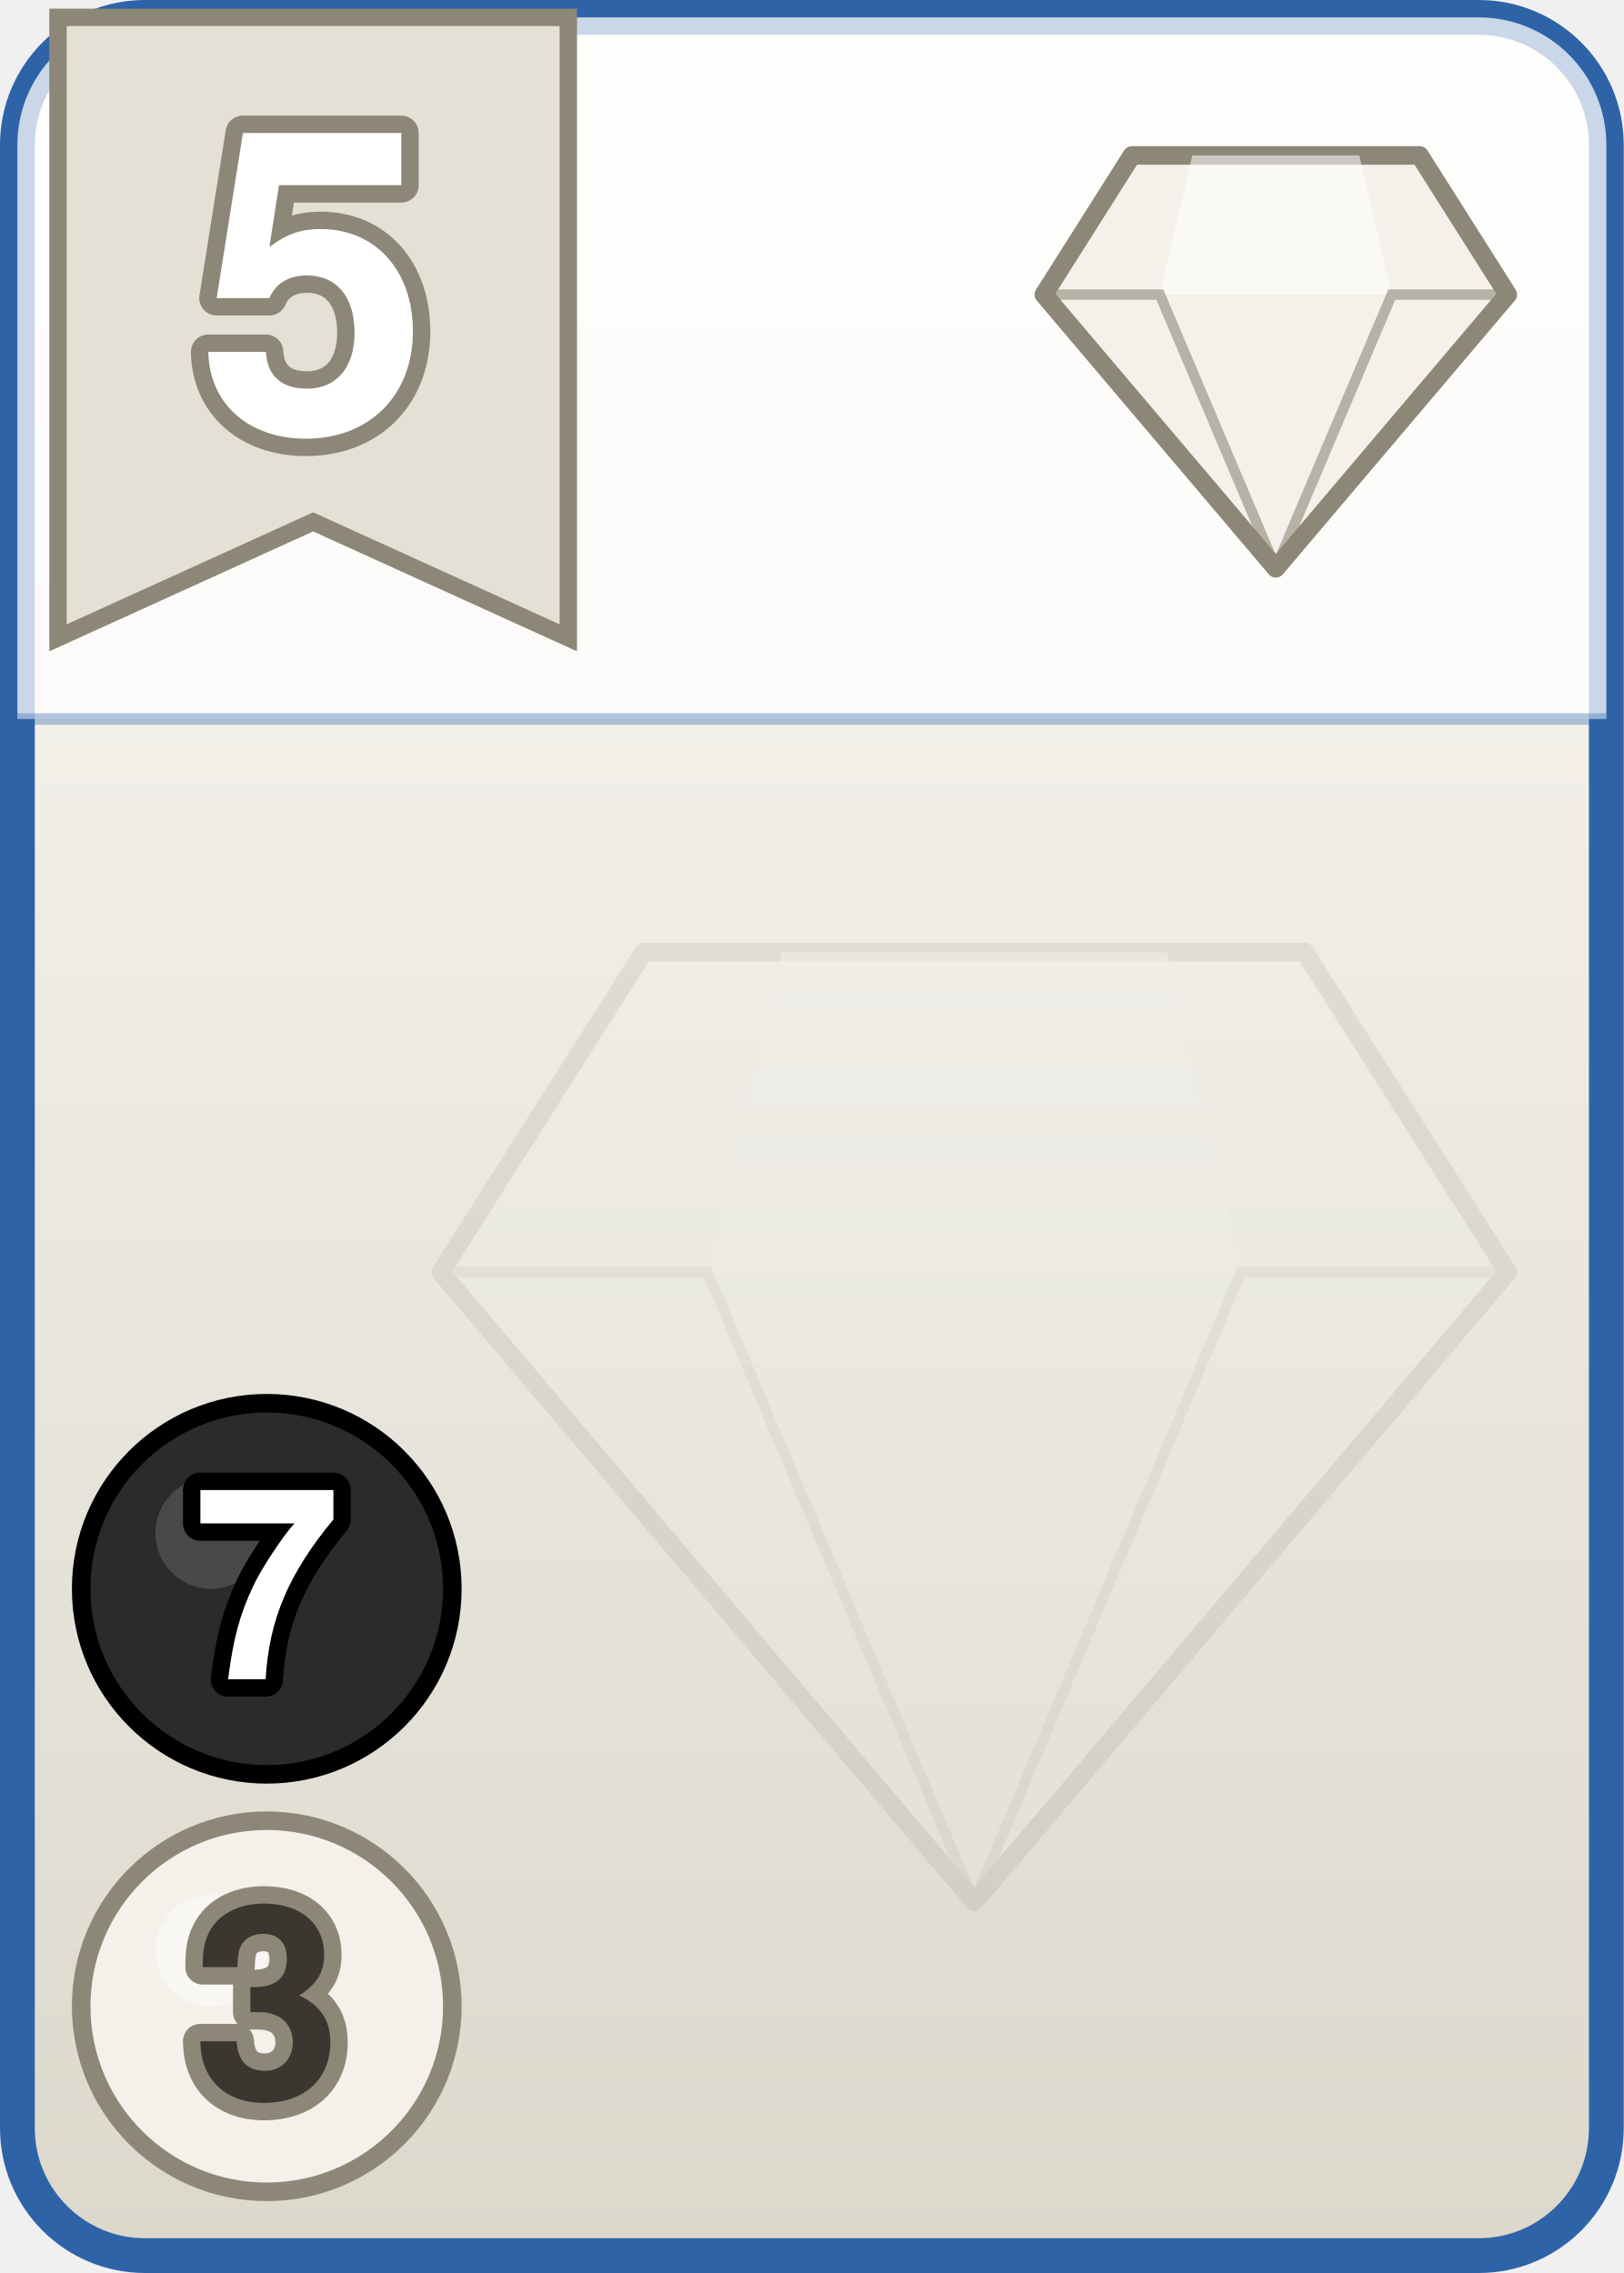
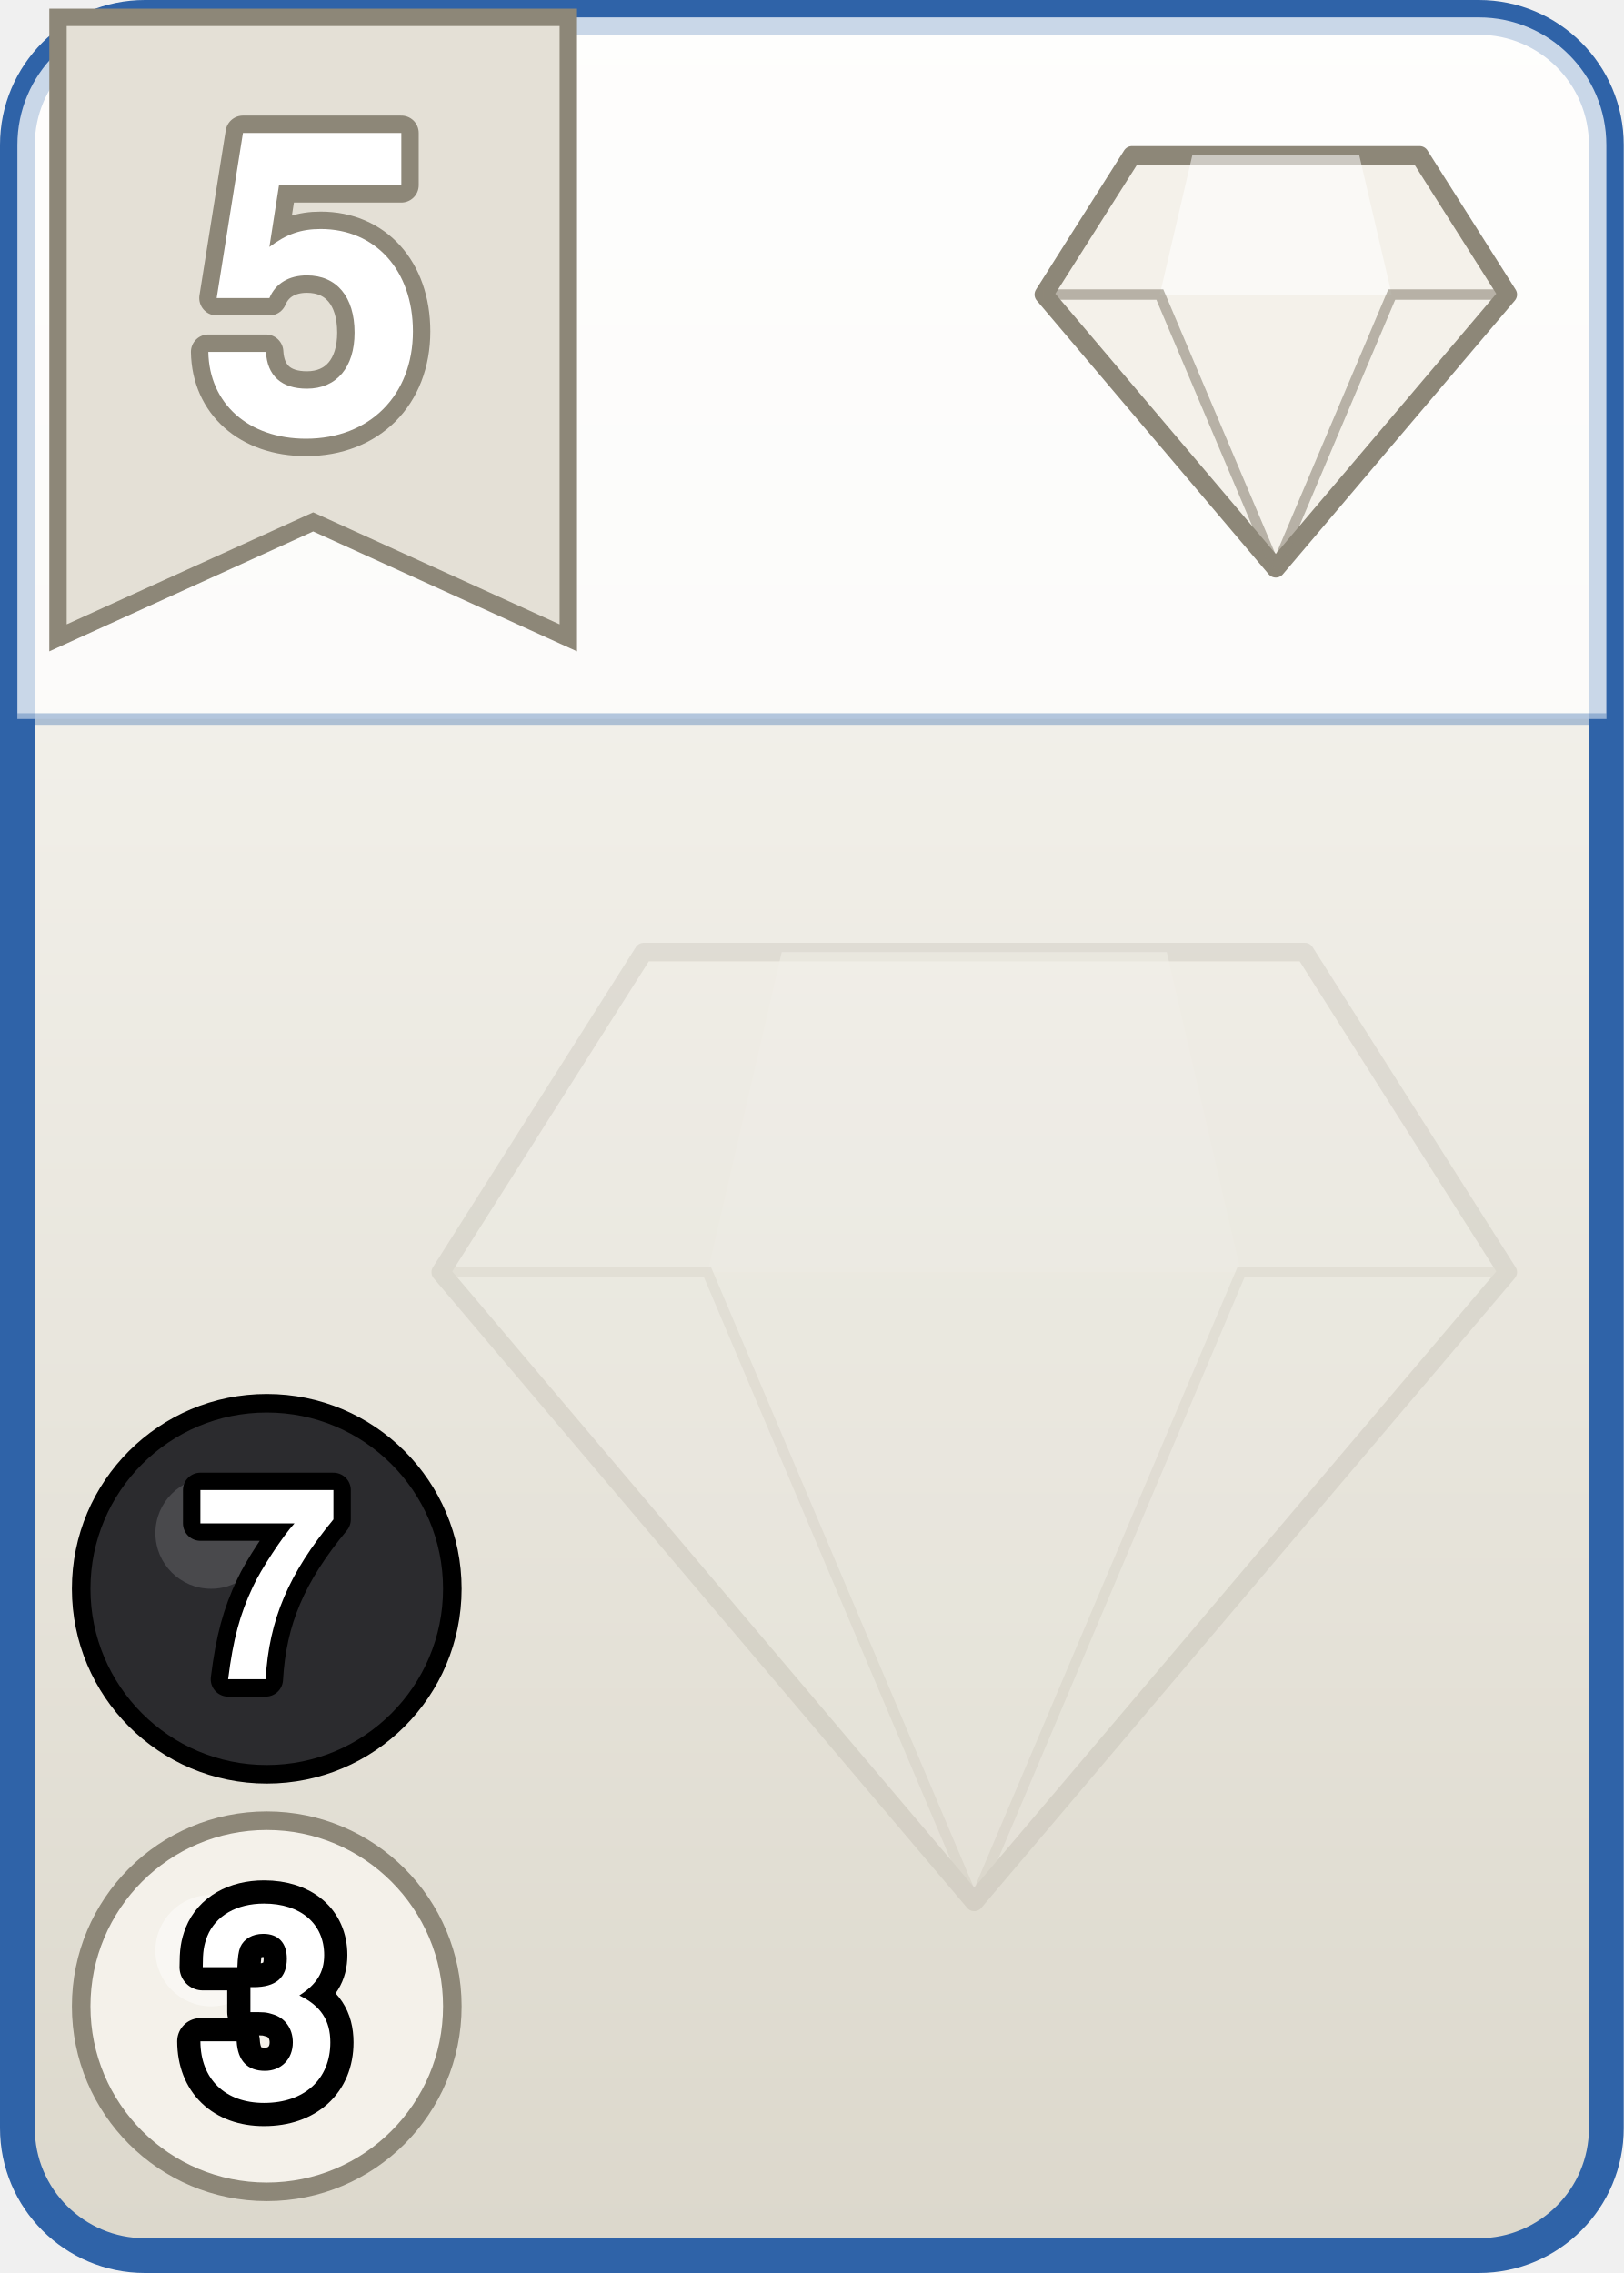
<svg xmlns="http://www.w3.org/2000/svg" width="140" height="196" viewBox="0 0 140 196" role="img" aria-label="レベル3 5点 ボーナス白 コスト白3・黒7">
  <defs>
    <linearGradient id="bgc85" x1="0" y1="0" x2="0" y2="1">
      <stop offset="0" stop-color="#FBFAF6" />
      <stop offset="1" stop-color="#DCD8CC" />
    </linearGradient>
  </defs>
  <rect x="1.5" y="1.5" width="137" height="193" rx="11" fill="url(#bgc85)" stroke="#2F63A8" stroke-width="3" />
  <g opacity="0.16">
    <polygon points="55.5,82.1 112.5,82.1 130.0,109.7 84.0,164.0 38.0,109.7" fill="#F4F1EA" stroke="#8D8778" stroke-width="1.6" stroke-linejoin="round" />
    <polygon points="67.4,82.1 100.6,82.1 107.0,109.7 61.0,109.7" fill="#FFFFFF" opacity="0.55" />
    <polyline points="38.0,109.7 61.0,109.7 84.0,164.0" fill="none" stroke="#8D8778" stroke-width="0.9" opacity="0.6" />
    <polyline points="130.0,109.7 107.0,109.7 84.0,164.0" fill="none" stroke="#8D8778" stroke-width="0.9" opacity="0.6" />
  </g>
  <path d="M1.5,62 V12.5 A11,11 0 0 1 12.5,1.5 H127.5 A11,11 0 0 1 138.5,12.5 V62 Z" fill="#FFFFFF" opacity="0.74" />
  <line x1="1.5" y1="62" x2="138.5" y2="62" stroke="#2F63A8" stroke-width="1" opacity="0.35" />
  <polygon points="97.6,13.4 122.4,13.4 130.0,25.4 110.0,49.0 90.0,25.4" fill="#F4F1EA" stroke="#8D8778" stroke-width="1.6" stroke-linejoin="round" />
  <polygon points="102.8,13.4 117.2,13.4 120.0,25.4 100.0,25.4" fill="#FFFFFF" opacity="0.55" />
  <polyline points="90.0,25.4 100.0,25.4 110.0,49.0" fill="none" stroke="#8D8778" stroke-width="0.9" opacity="0.6" />
  <polyline points="130.0,25.4 120.0,25.4 110.0,49.0" fill="none" stroke="#8D8778" stroke-width="0.9" opacity="0.6" />
  <path d="M5,1.5 H49 V55 L27,45 L5,55 Z" fill="#E4E0D6" stroke="#8D8778" stroke-width="1.5" />
  <text x="27" y="37" text-anchor="middle" font-size="36" font-weight="800" fill="#FFFFFF" stroke="#8D8778" stroke-width="3" paint-order="stroke" stroke-linejoin="round" font-family="'Helvetica Neue', Helvetica, Arial, sans-serif">5</text>
  <circle cx="23" cy="137" r="16" fill="#2B2B2E" stroke="#000000" stroke-width="1.6" />
  <circle cx="18.2" cy="132.2" r="4.8" fill="#6C6C72" opacity="0.45" />
  <text x="23" y="144.8" text-anchor="middle" font-size="23" font-weight="800" fill="#FFFFFF" stroke="#000000" stroke-width="3" paint-order="stroke" stroke-linejoin="round" font-family="'Helvetica Neue', Helvetica, Arial, sans-serif">7</text>
  <circle cx="23" cy="173" r="16" fill="#F4F1EA" stroke="#8D8778" stroke-width="1.6" />
  <circle cx="18.2" cy="168.2" r="4.8" fill="#FFFFFF" opacity="0.45" />
-   <text x="23" y="180.8" text-anchor="middle" font-size="23" font-weight="800" fill="#3A3730" stroke="#8D8778" stroke-width="3" paint-order="stroke" stroke-linejoin="round" font-family="'Helvetica Neue', Helvetica, Arial, sans-serif">3</text>
+   <text x="23" y="180.8" text-anchor="middle" font-size="23" font-weight="800" fill="#FFFFFF" stroke="#000000" stroke-width="4" paint-order="stroke" stroke-linejoin="round" font-family="'Helvetica Neue', Helvetica, Arial, sans-serif">3</text>
</svg>
